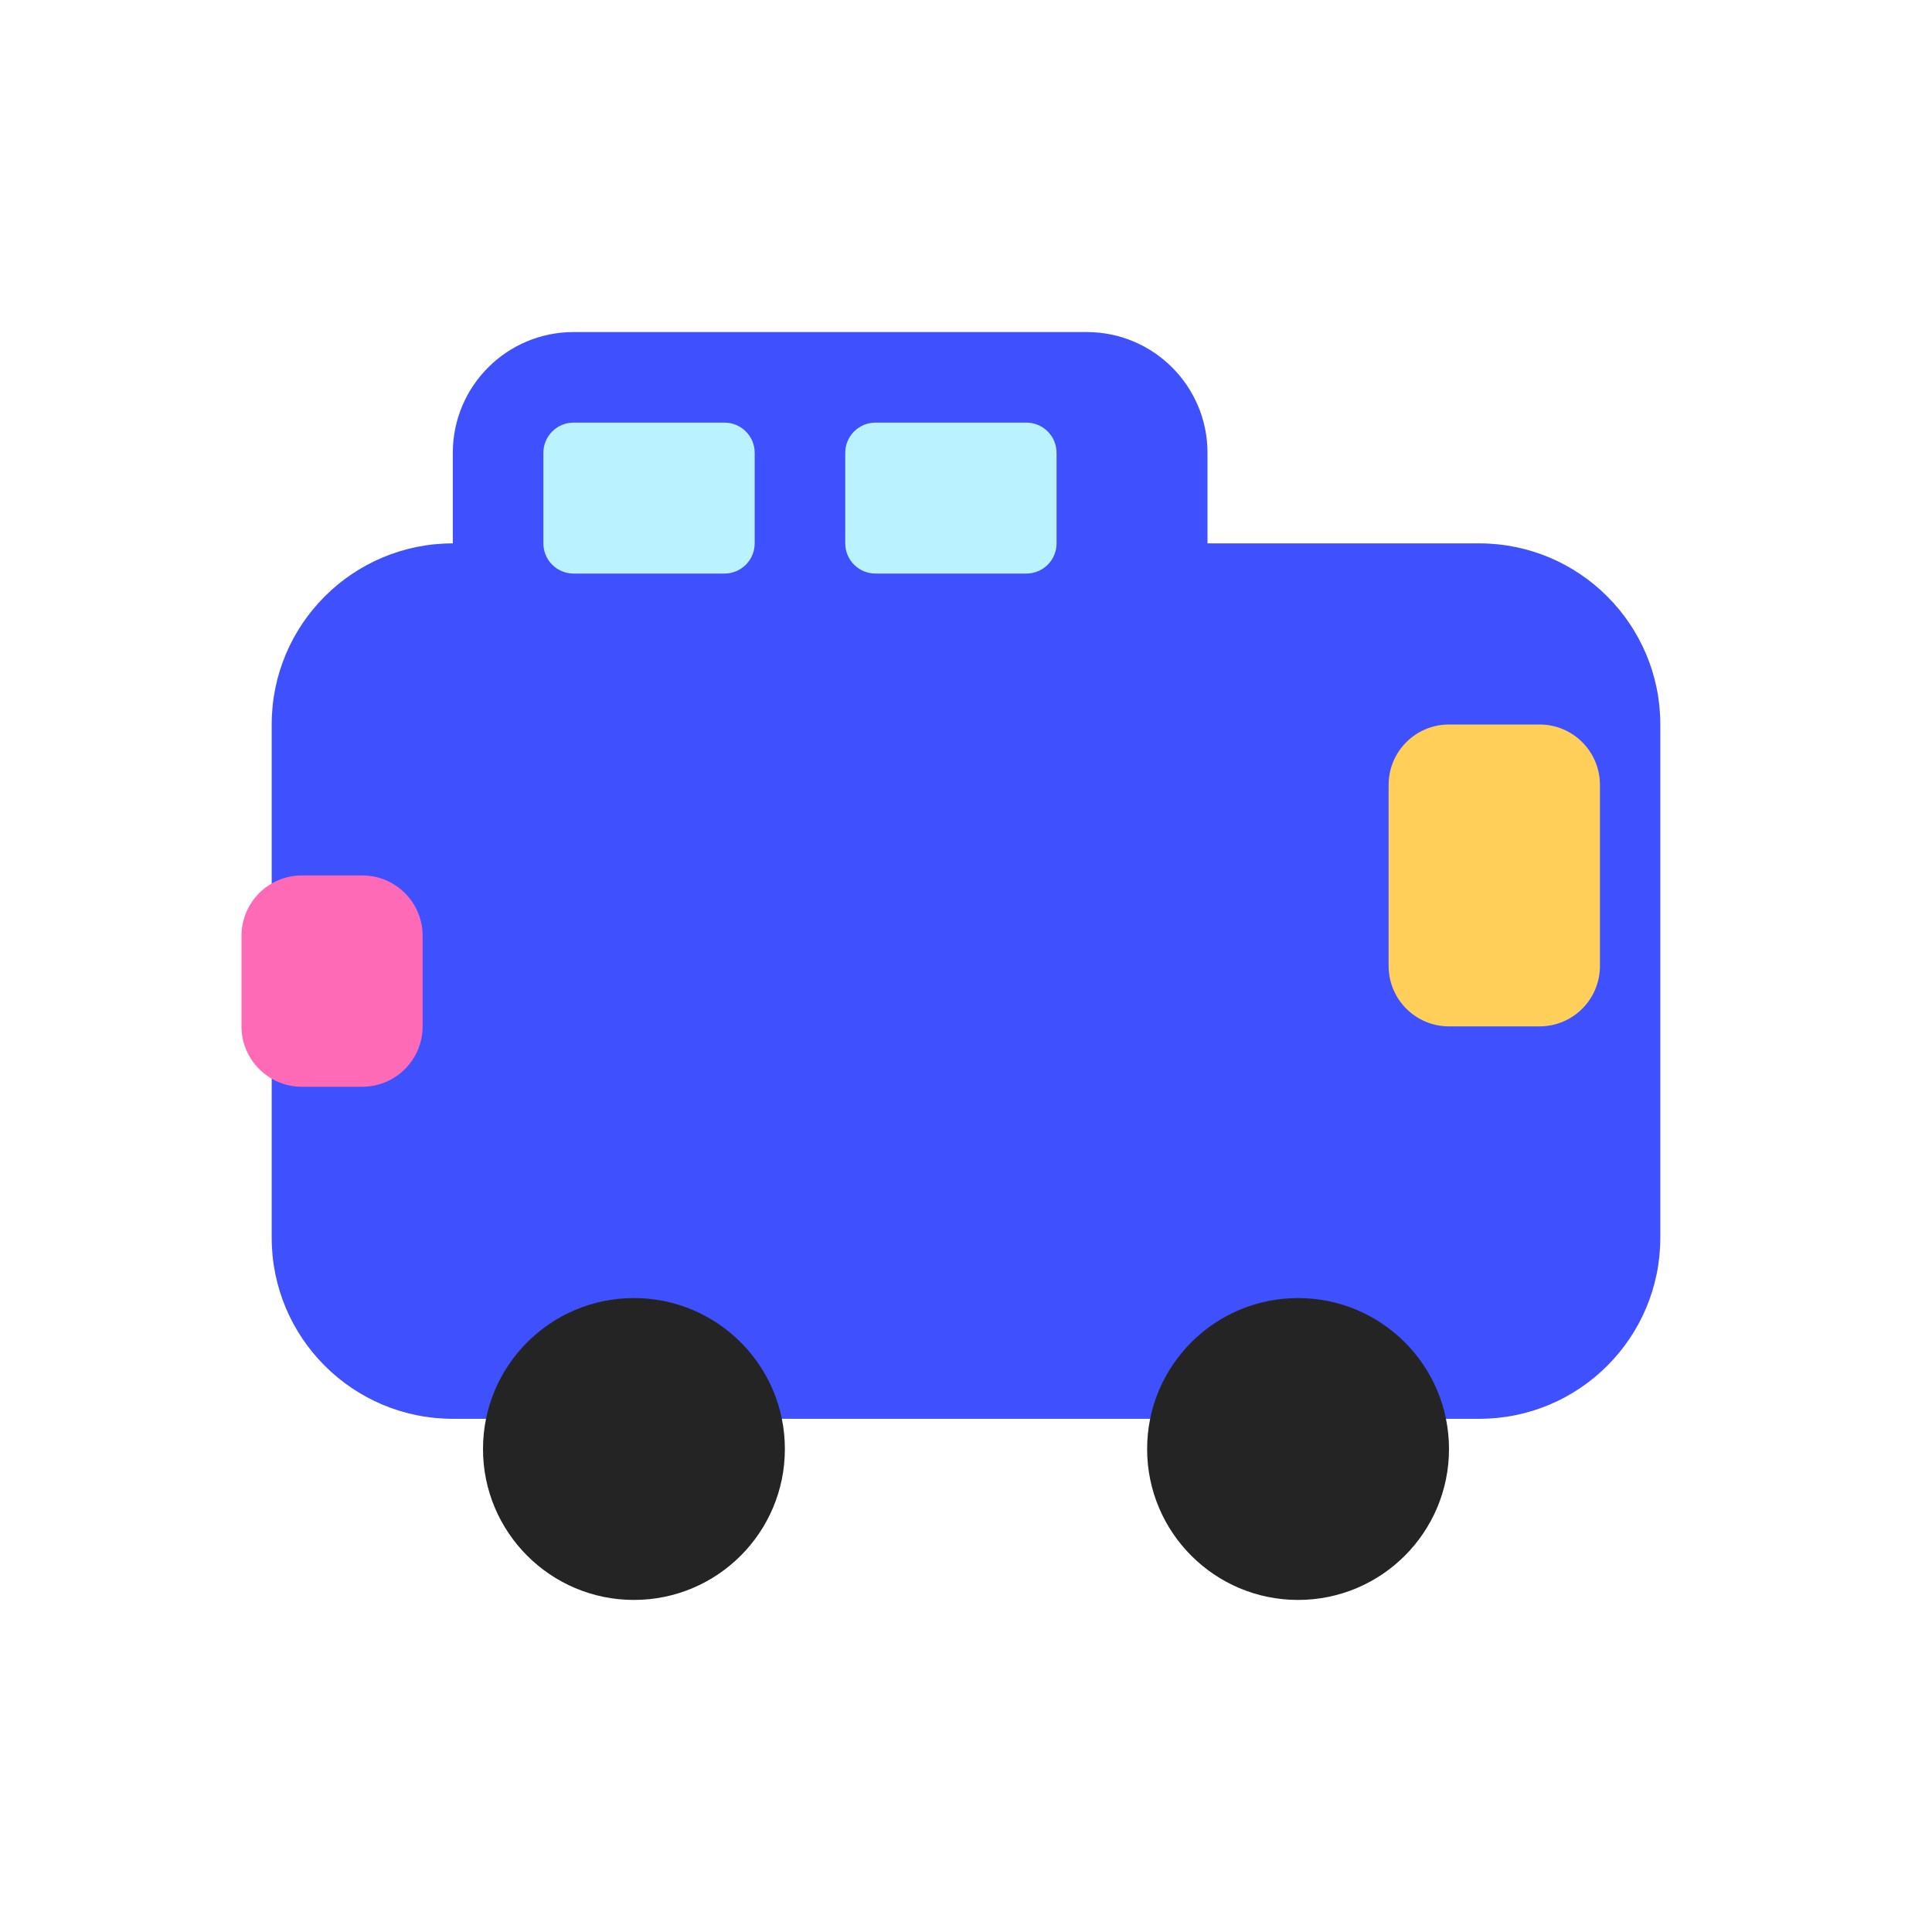
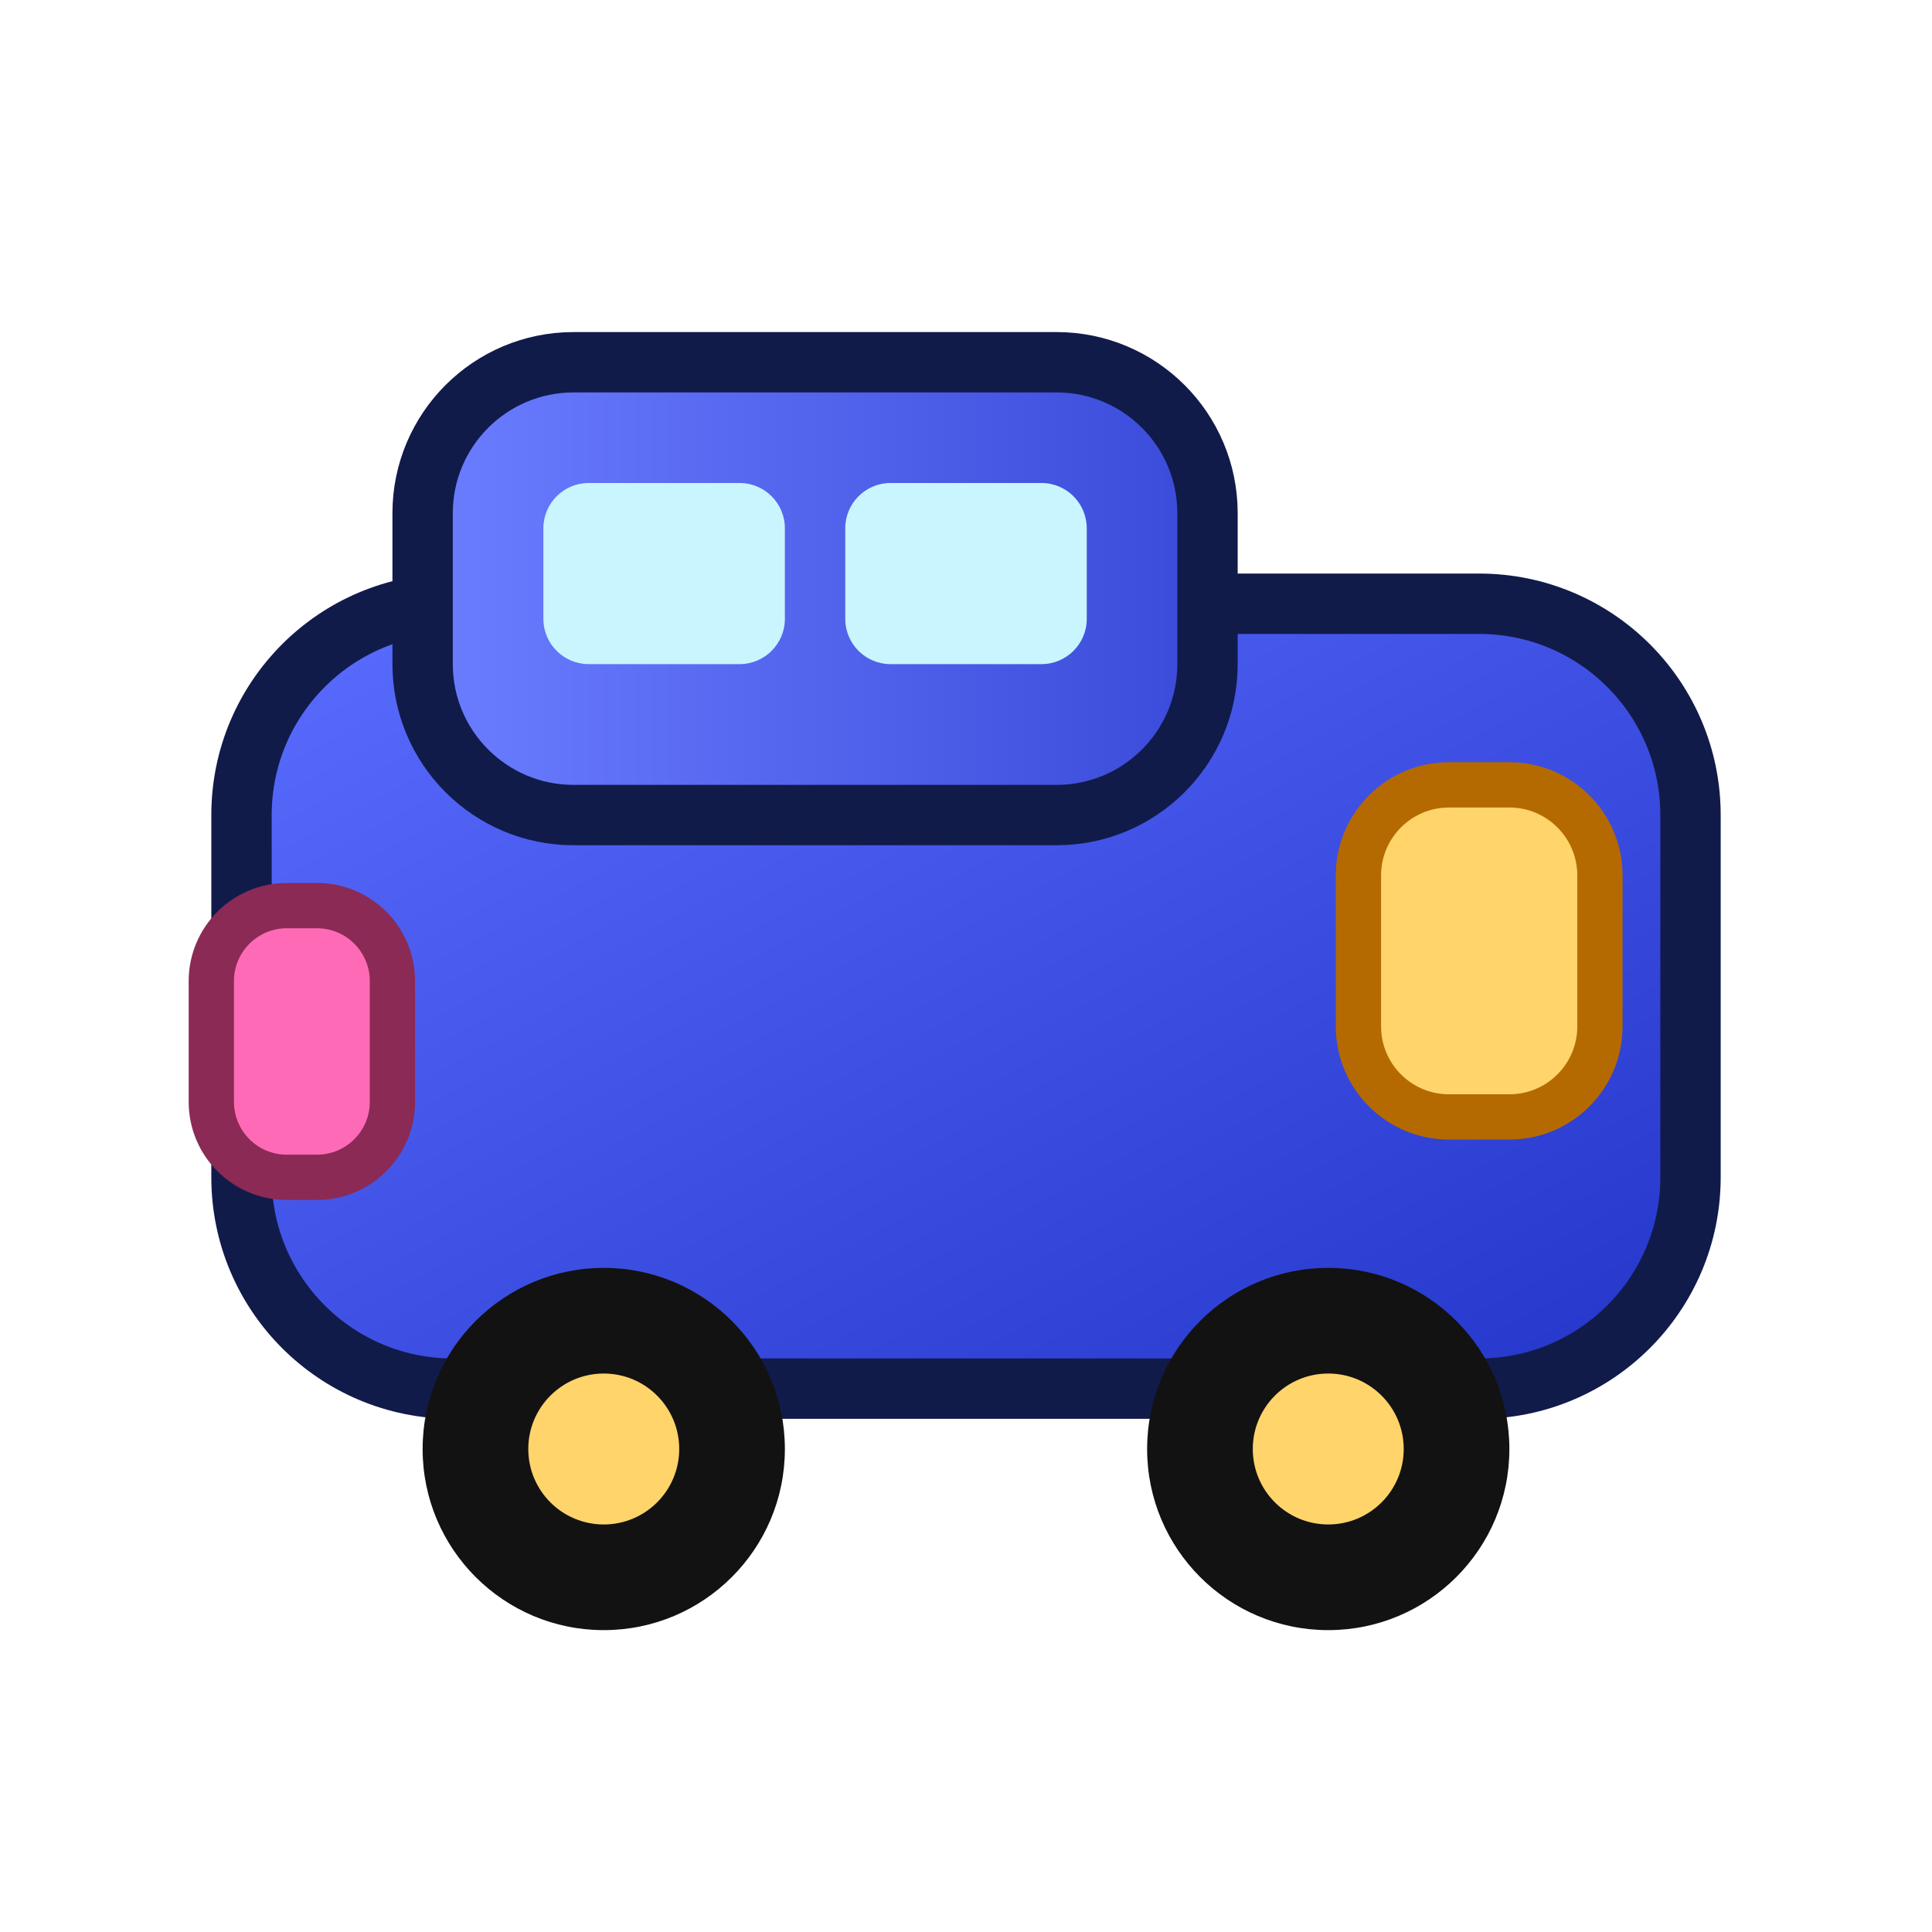
<svg xmlns="http://www.w3.org/2000/svg" viewBox="0 0 128 128" role="img" aria-label="train sprite">
-   <rect x="18" y="36" width="92" height="58" rx="12" fill="#3f51ff" />
-   <rect x="30" y="22" width="50" height="24" rx="8" fill="#3f51ff" />
-   <rect x="36" y="28" width="14" height="10" rx="2" fill="#baf3ff" />
-   <rect x="56" y="28" width="14" height="10" rx="2" fill="#baf3ff" />
-   <rect x="92" y="48" width="14" height="20" rx="4" fill="#ffcf5a" />
-   <circle cx="42" cy="96" r="10" fill="#242424" />
-   <circle cx="86" cy="96" r="10" fill="#242424" />
-   <rect x="16" y="58" width="12" height="14" rx="4" fill="#ff6ab6" />
+   <defs>
+     <linearGradient id="body" x1="0" y1="0" x2="1" y2="1">
+       <stop offset="0" stop-color="#5a6dff" />
+       <stop offset="1" stop-color="#2435c9" />
+     </linearGradient>
+     <linearGradient id="cab" x1="0" y1="0" x2="1" y2="0">
+       <stop offset="0" stop-color="#6b7dff" />
+       <stop offset="1" stop-color="#3a4bda" />
+     </linearGradient>
+   </defs>
+   <rect x="16" y="40" width="96" height="52" rx="14" fill="url(#body)" stroke="#111b4a" stroke-width="4" />
+   <rect x="28" y="24" width="52" height="30" rx="10" fill="url(#cab)" stroke="#111b4a" stroke-width="4" />
+   <rect x="36" y="32" width="16" height="12" rx="3" fill="#c9f5ff" />
+   <rect x="56" y="32" width="16" height="12" rx="3" fill="#c9f5ff" />
+   <rect x="90" y="52" width="16" height="22" rx="6" fill="#ffd46b" stroke="#b46a00" stroke-width="3" />
+   <circle cx="40" cy="96" r="12" fill="#121212" />
+   <circle cx="88" cy="96" r="12" fill="#121212" />
+   <circle cx="40" cy="96" r="5" fill="#ffd46b" />
+   <circle cx="88" cy="96" r="5" fill="#ffd46b" />
+   <rect x="14" y="60" width="12" height="18" rx="5" fill="#ff6ab6" stroke="#8a2a55" stroke-width="3" />
</svg>
